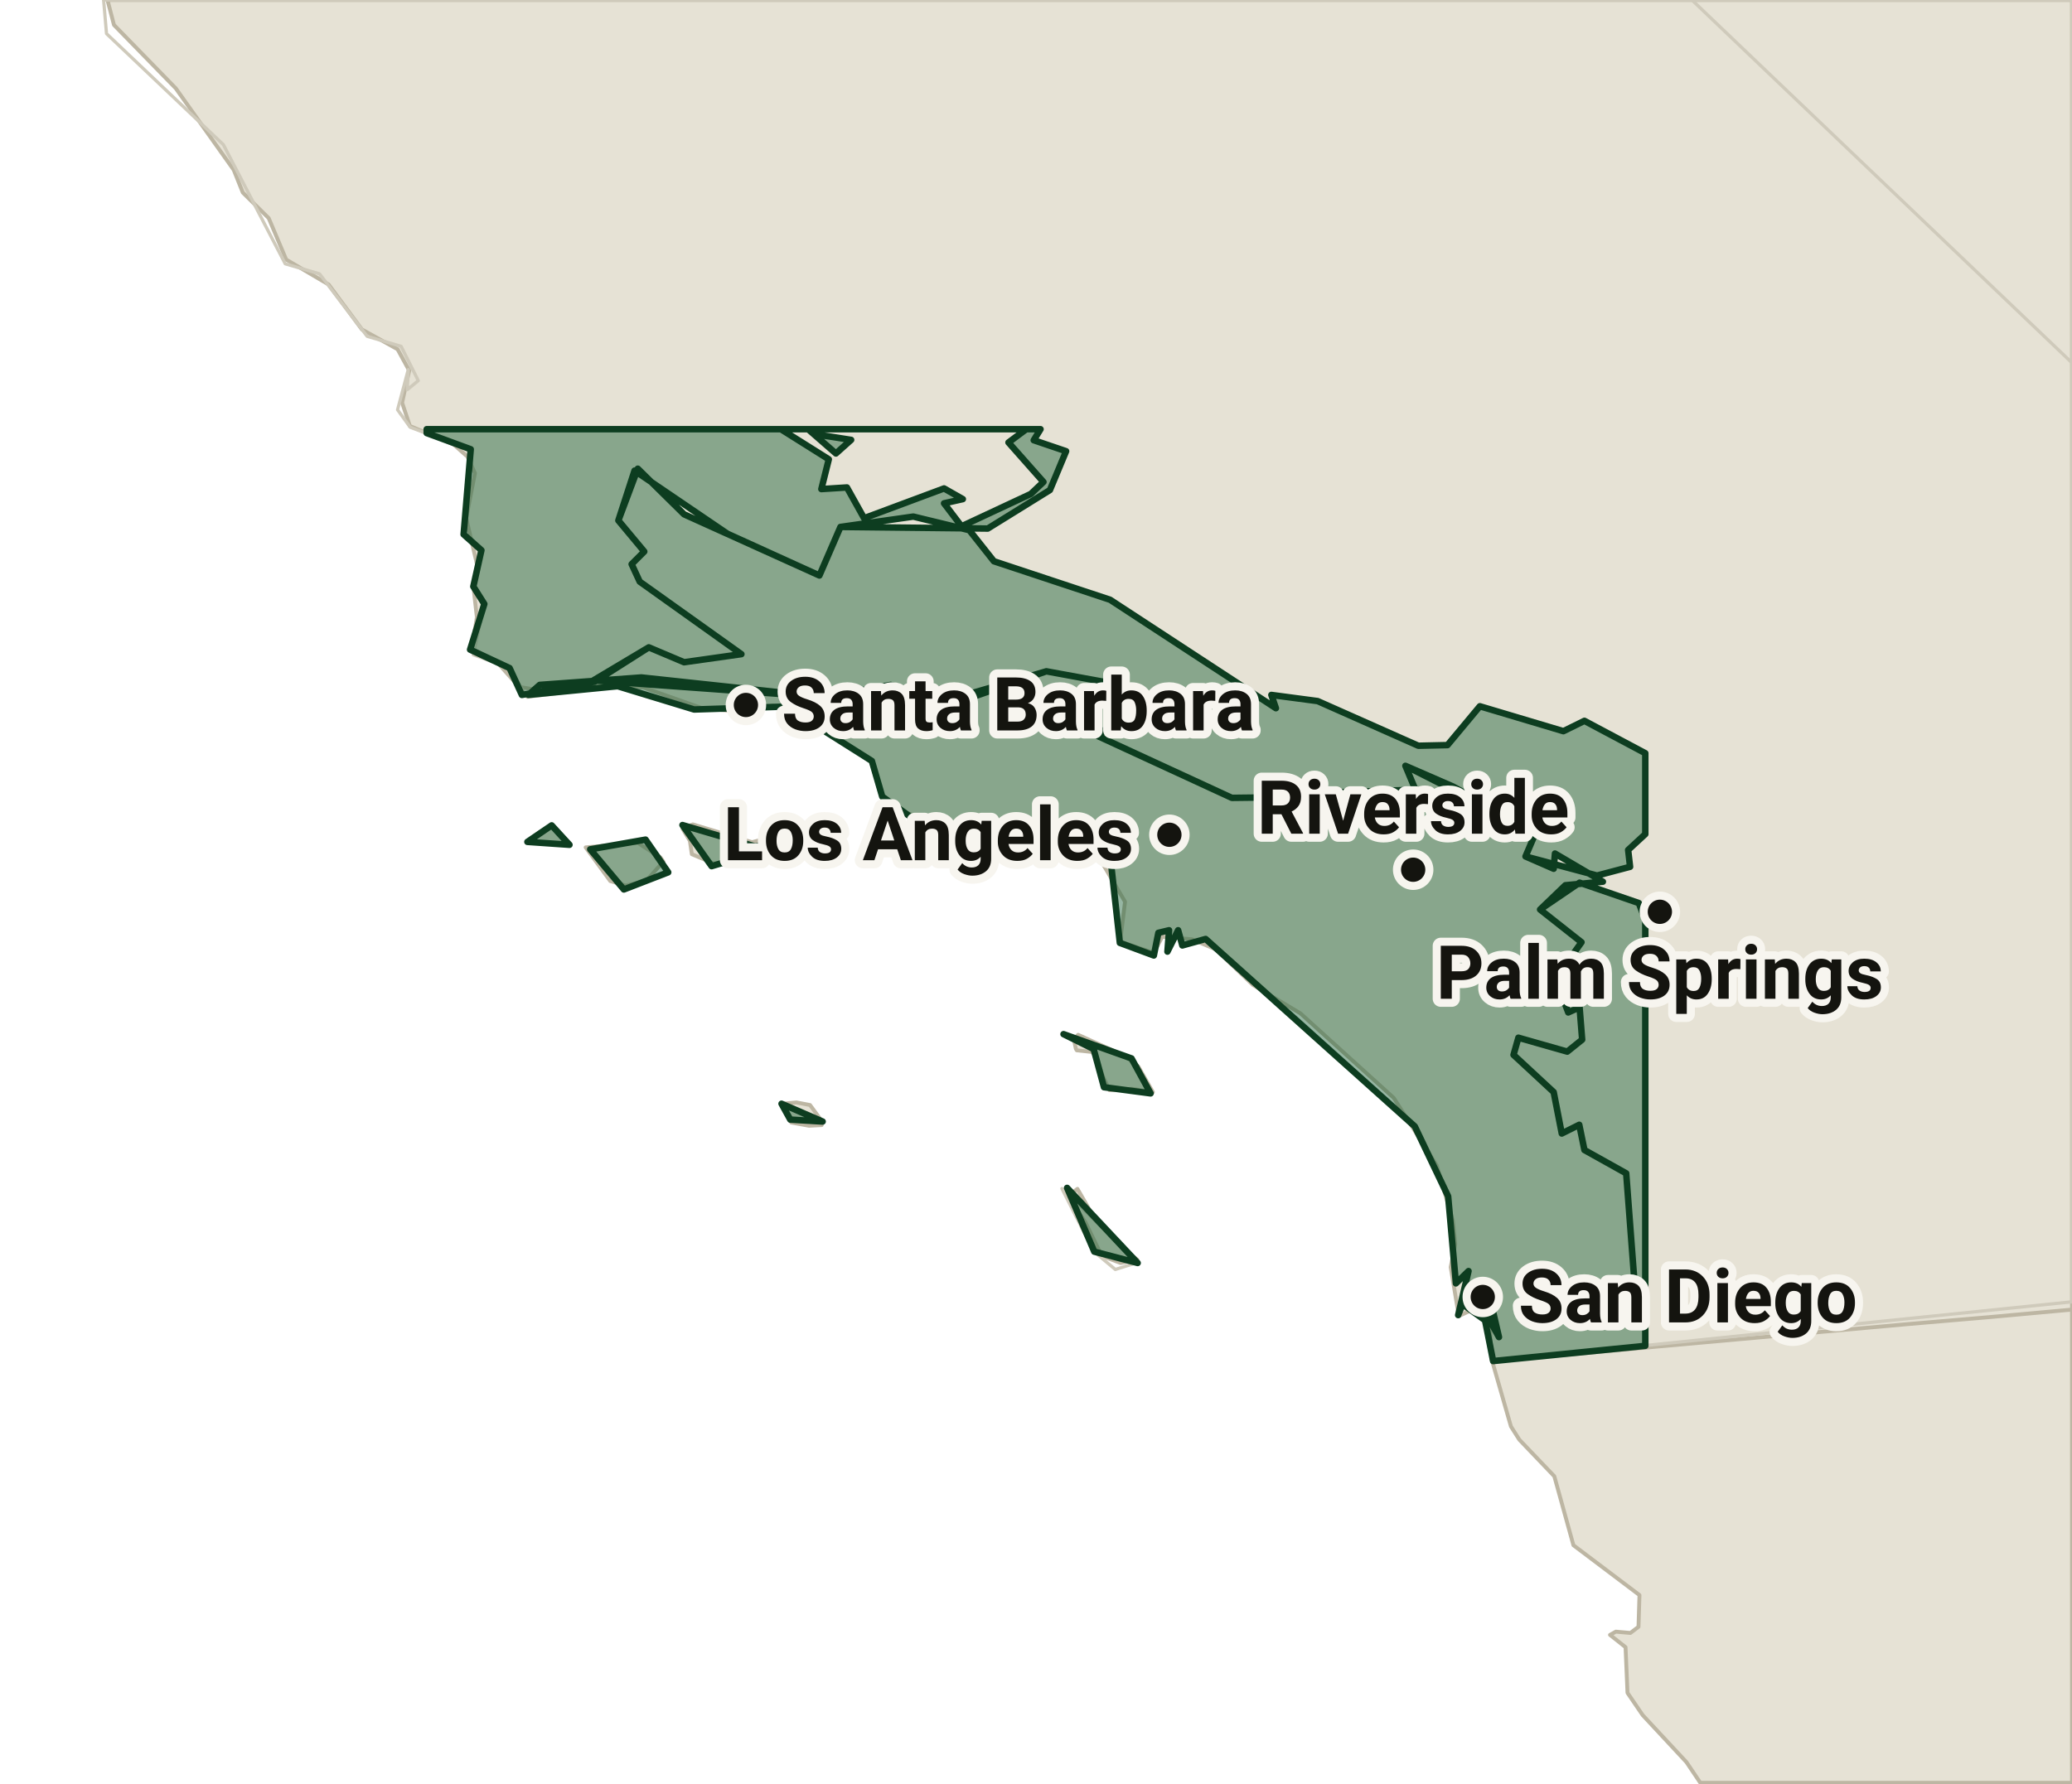
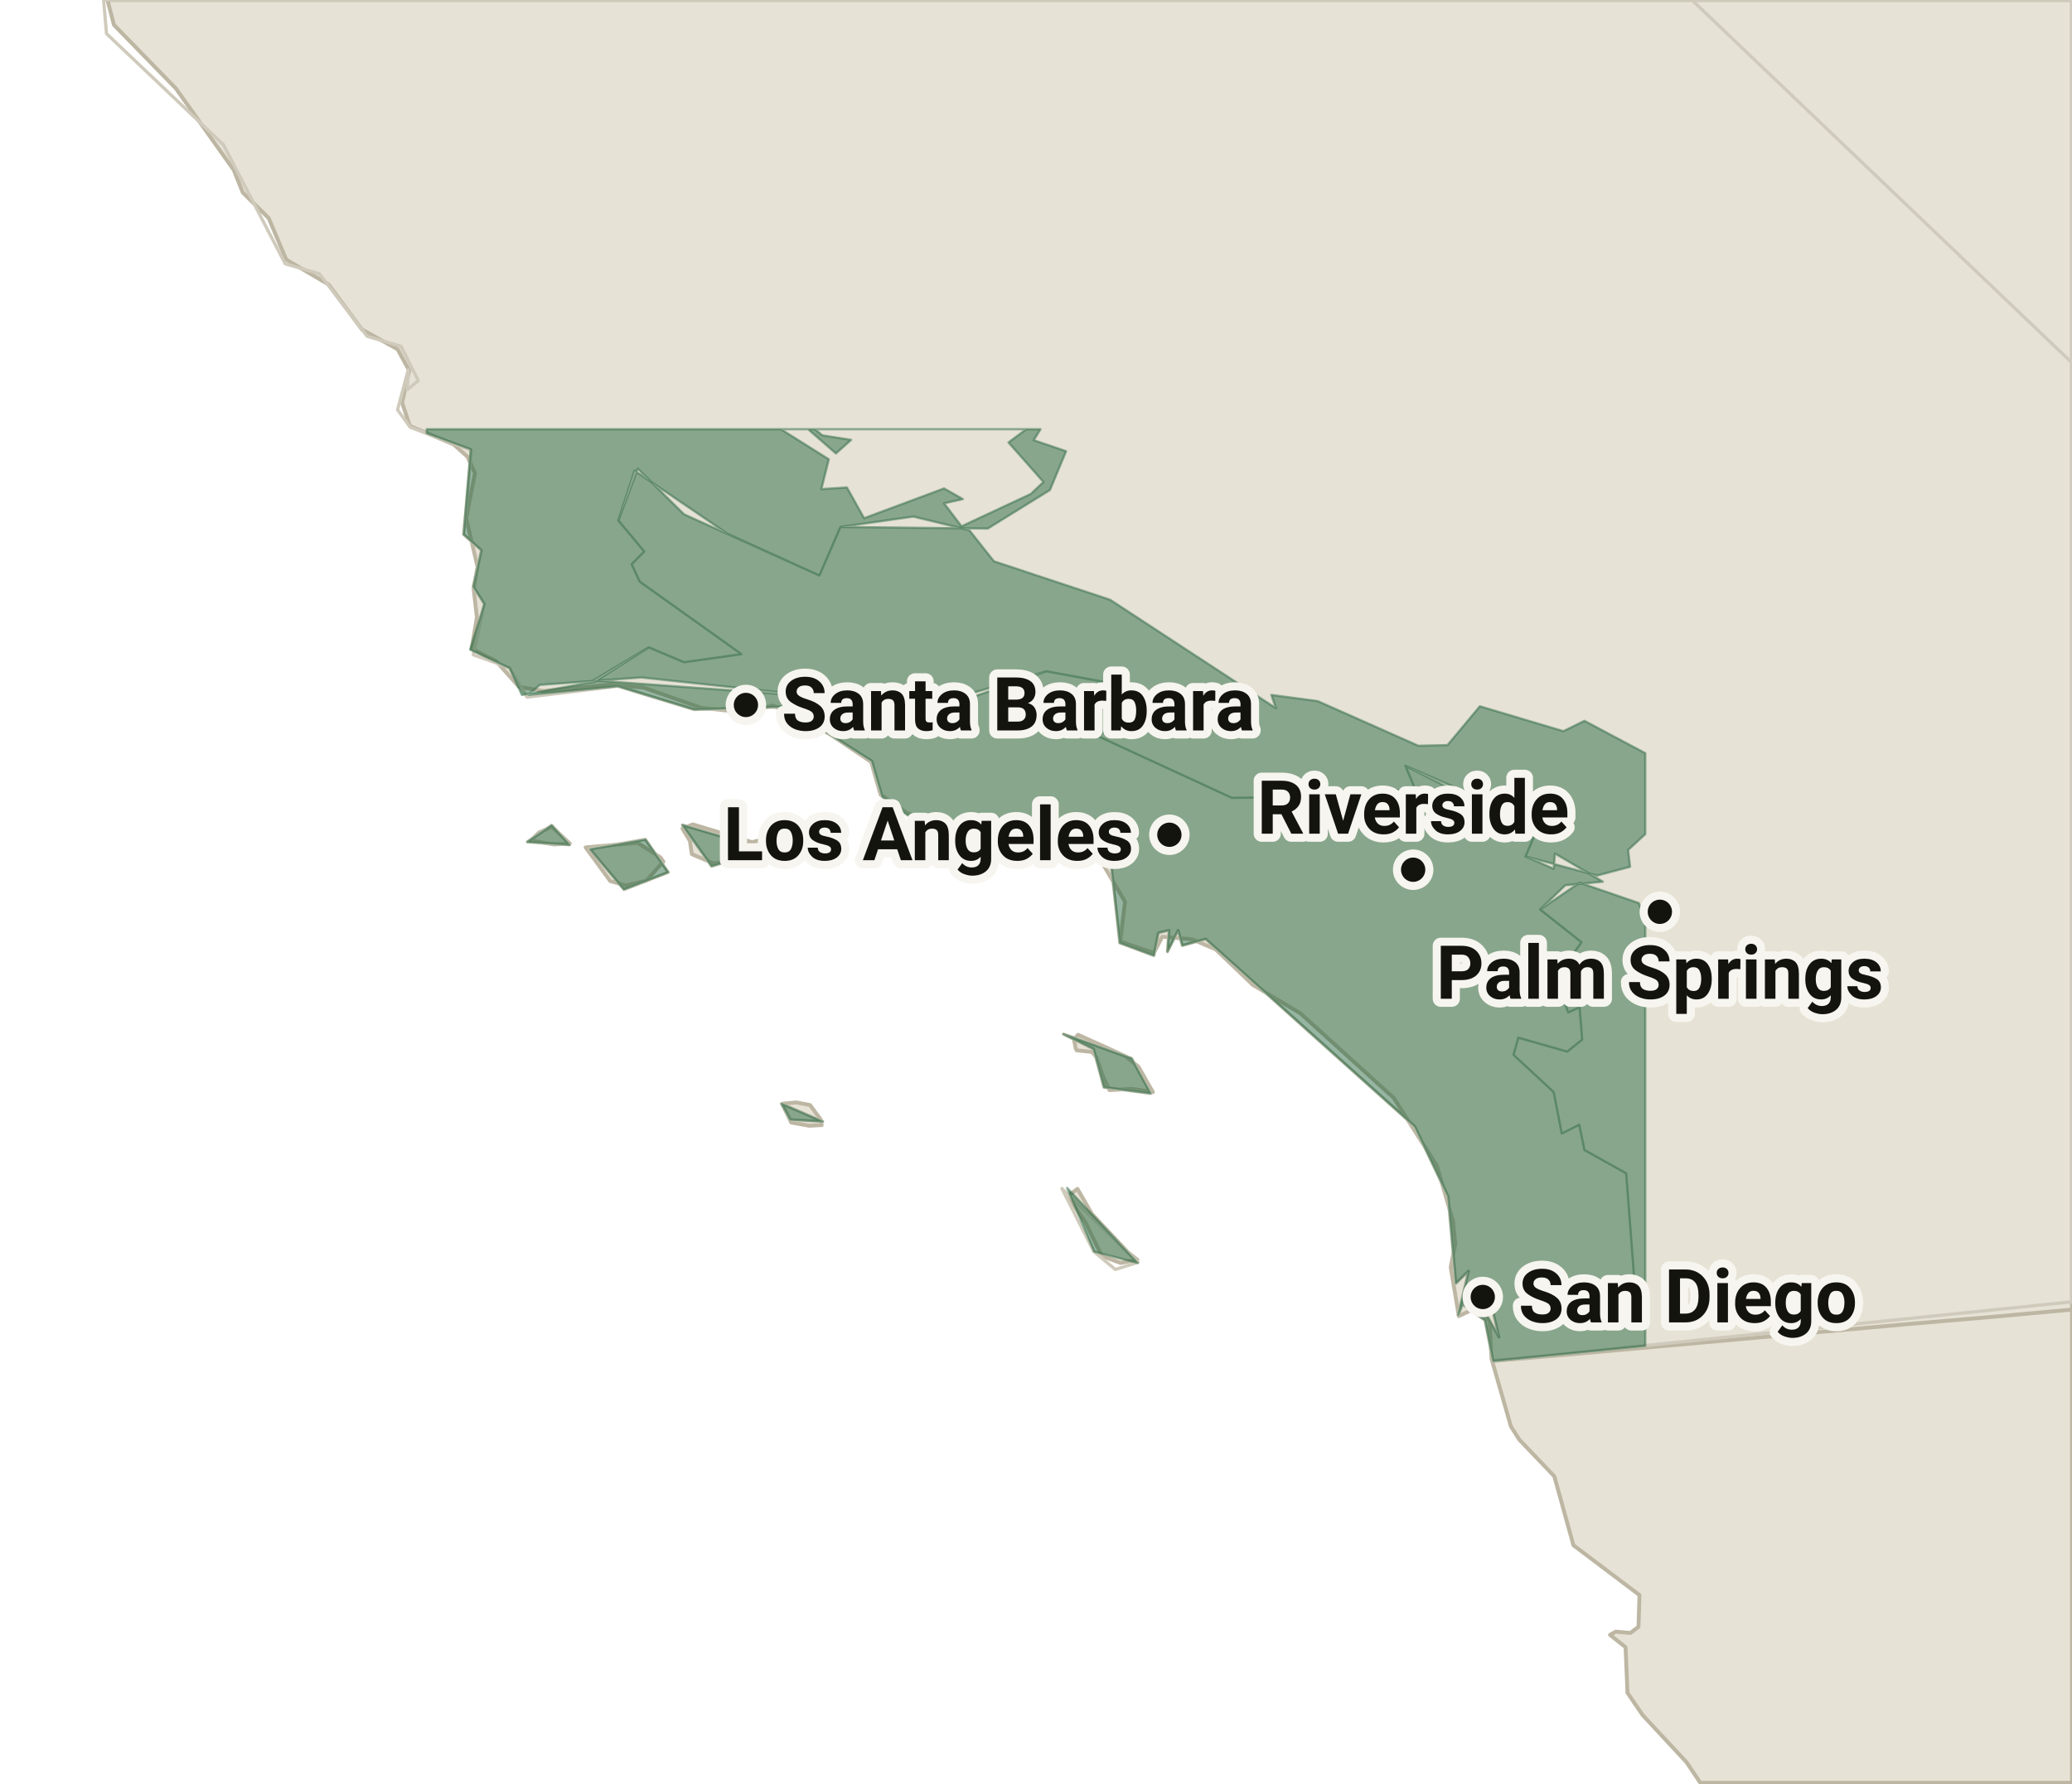
<svg xmlns="http://www.w3.org/2000/svg" viewBox="0 0 640 551" width="640" height="551" role="img">
  <style>
  .land { fill: #e6e2d5; stroke: #bdb6a3; stroke-width: 1.2; stroke-linejoin: round; }
  .admin { fill: none; stroke: #cfcabb; stroke-width: 1; stroke-linejoin: round; }
-   .cover { fill: #175e33; fill-opacity: 0.45; stroke: #0d3d20; stroke-width: 2; stroke-linejoin: round; }
+   /* One region is often a dozen Level III ecoregions, and they are drawn as one
+      path with a subpath each — so a heavy stroke outlines every *internal* seam
+      as boldly as the region's own edge. On the Mid-Atlantic, which is fifteen of
+      them, that read as a shattered windscreen. The seams are still drawn, because
+      the legend says the region is several ecoregions and the picture should agree,
+      but at a third the weight and much closer to the fill: fine internal texture,
+      not fifteen borders competing with the coastline. */
+   .cover { fill: #175e33; fill-opacity: 0.45; stroke: #2f6b45; stroke-opacity: 0.5;
+            stroke-width: 0.7; stroke-linejoin: round; }
  .cover-box { fill: #175e33; fill-opacity: 0.26; stroke: #0d3d20; stroke-width: 2;
               stroke-dasharray: 9 7; stroke-linejoin: round; }
  .pin { fill: #14140f; stroke: #f7f5ef; stroke-width: 2.5; }
  .pin-label { font: 600 23px system-ui, -apple-system, "Segoe UI", Roboto, sans-serif;
               fill: #14140f; stroke: #f7f5ef; stroke-width: 5; paint-order: stroke;
               stroke-linejoin: round; dominant-baseline: central; }
  @media (prefers-color-scheme: dark) {
    .land { fill: #2e3325; stroke: #545d43; }
    .admin { stroke: #434b36; }
-     .cover { fill: #7ec894; fill-opacity: 0.42; stroke: #b9e6c6; }
+     .cover { fill: #7ec894; fill-opacity: 0.42; stroke: #a6d8b6; stroke-opacity: 0.45; }
    .cover-box { fill: #7ec894; fill-opacity: 0.22; stroke: #b9e6c6; }
    .pin { fill: #f2f1e8; stroke: #14160f; }
    .pin-label { fill: #f2f1e8; stroke: #14160f; }
  }
</style>
  <path class="land" fill-rule="evenodd" d="M640 0L640 404.6L614.8 406.9L589.1 409.1L563.5 411.4L537.8 413.7L512.2 416L486.5 418.3L460.9 420.5L460.7 419.9L460.1 408.2L455.9 404.1L450.6 406.6L448.1 391.5L449.5 384.3L448.8 377.3L443.8 360.1L430.5 339.2L401.7 313.1L387 304.3L375.5 293.3L368.2 290.2L359 289.4L356.4 294.4L346 290.9L347.5 278.6L337.4 261.4L329.1 259.5L308.2 260.7L280.2 251.2L272 245.5L269.1 235.4L256 226.6L238.8 218L229.2 220L216.6 218.7L198.7 212.4L188.3 211.6L167.9 213.5L160.3 212.2L153.3 204.3L145.7 200.4L147.3 190.7L146.3 181.9L147.5 175.1L144 160.1L146.7 146.2L144.4 141.1L140.1 137.3L126.6 131.6L124.2 124.4L126.4 114.5L122.8 107.9L111.8 101.8L101.5 87.9L88.4 80.2L83 67.4L75 59.5L72.2 52.5L54.3 27.3L35.2 7.7L33.2 0ZM176 260.6L171.2 260.9L163.9 259.7L166.5 257.2L170.5 255.4L171.8 256.7L176 260.6ZM253.8 347.6L249.9 347.8L244.4 346.8L241.6 341L246 340.6L250.2 341.4L253.5 345.9L253.8 347.6ZM351.3 389.2L346.1 390.2L340.3 388L335.3 377.7L329.8 369.6L332.8 367.3L337.3 375.1L348.4 386.9L351.3 389.2ZM199.6 272.1L193.3 273.6L188.5 272.2L180.9 261.8L197 260.4L204 264.9L204.9 266.2L199.6 272.1ZM214 254.7L232.3 260.2L242.1 257.6L243.9 260.3L242.7 262.6L220.5 266.8L213.7 263.9L213.1 259.8L210.8 256L214 254.7ZM351.6 329.5L356.1 337.4L349.6 336.4L342.7 336.8L340.7 332.6L338.6 326.6L337.3 325L332.6 324.5L332.3 324L331.7 321.1L333 319.7L347.6 326.3L351.6 329.5ZM460.9 420.5L486.5 418.3L512.2 416L537.8 413.7L563.5 411.4L589.1 409.1L614.8 406.9L640 404.6L640 550.8L525.2 550.8L520.9 544.4L507.4 529.9L502.7 523L502.1 508.9L497.3 505.1L499.1 504.1L503.6 504.5L506.1 502.6L506.4 492.8L486 477.4L480.1 456.1L469.3 444.8L466.7 440.7L460.9 420.5Z" />
  <path class="admin" d="M328 367.2L337.8 386.6L344.5 392.2L351.5 390L328 367.2ZM241.4 341L244.1 345.9L254.1 346.5L241.4 341ZM328.5 319.5L337.8 324.1L341 335.9L355.4 337.8L349.5 327L328.5 319.5ZM182.2 262.3L192.8 274.8L206.4 269.5L199.3 259.3L182.2 262.3ZM210.8 254.9L219.8 267.6L246.5 259.6L233.2 261.5L210.8 254.9ZM170.4 255L162.9 260.1L175.9 261L170.4 255ZM32 0L32.9 10.4L69 44.7L88.1 81.5L98.7 84.6L113.4 103.9L123.9 107L129.2 117.6L125.8 120.4L126.1 114.2L122.8 126.6L126.7 132L145.6 139.1L143.2 165.1L148.7 170L146.2 181.2L149.6 186.6L146.2 202.3L157.3 206.3L162.8 215.4L190.8 212L214.4 219.2L242.7 218.4L269.3 235.1L272.5 246.1L281.4 252.5L310.4 263.2L331.7 258.8L343 265.2L345.9 291.3L356.4 295.2L357.8 288.2L361.1 287.4L360.6 294L363.9 287.4L365.2 292.1L372.4 290.1L437 348L447.3 369.6L449.7 396.5L453.6 392.7L450.4 406.3L453.1 399.8L460.9 404.1L463 413.1L457.4 403L452 403.1L458.7 407.9L461.2 420.5L640 402.2L640 112.1L522.6 0ZM522.6 0L640 112.1L640 0Z" />
  <path class="cover" fill-rule="evenodd" d="M131.8 132.6L131.8 133.8L145.4 138.8L143.2 165.1L148.7 170L146.2 181.2L149.6 186.6L145.2 200.7L157.4 206.4L161.2 214.7L183.7 210.6L200.4 200L211.3 204.6L229 202.1L197.6 179.7L195.1 174.3L199 170.4L191 160.8L197 144.8L211.3 158.9L253.1 177.8L259.6 162.8L305.1 163.3L324.3 151.4L329.3 139.4L319.3 136L321.4 132.6ZM317 132.6L311.5 136.7L322.3 148.9L318.4 152.6L297 162.6L291.6 155.5L297.4 154.2L291.6 150.9L266.9 160.1L261.6 150.6L253.7 151.1L256 141.9L241.2 132.6L249.6 132.6L258.2 140.1L262.9 135.9L254 134.5L251.7 132.6ZM487.9 272.7L475.7 281L488.5 291.1L480.5 302.4L484.4 312.8L487.9 311.2L488.7 321.2L484.1 324.9L469 320.6L467.5 325.9L479.9 337.4L482.4 350.2L487.8 347.5L489.4 355.3L502.3 362.5L505 398L508.2 398.9L508.2 284.3L506.2 279L487.9 272.7ZM224.7 164.9L196 145.4L191 160.8L199 170.4L195.1 174.3L197.6 179.7L229 202.1L211.3 204.6L200.4 200L183.3 210.2L254.8 215.4L275.1 211.6L289.5 217.3L323.2 207.4L347.7 211.9L348.4 218.1L339.3 227.5L380.5 246.5L406.1 246.2L405.3 249.8L411.7 244.8L437.2 244L434.1 236.6L474.4 257.1L471.2 264.6L493.3 270.5L503.5 267.8L502.9 262.6L508.2 257.7L508.2 232.7L489.4 222.7L482.9 225.9L457.1 218.2L447.1 230.2L438.1 230.4L407 216.6L392.7 214.7L394.1 218.8L342.9 185.3L307 173.4L299.4 163.8L282.1 159.6L259.6 162.8L253.1 177.8L224.7 164.9ZM329.6 367L338 386.7L351.4 390.2L329.6 367ZM241.4 341L244.1 345.9L254.1 346.5L241.4 341ZM328.5 319.5L337.8 324.1L341 335.9L355.4 337.8L349.5 327L328.5 319.5ZM182.3 262.4L192.7 274.8L206.4 269.5L199.4 259.4L182.3 262.4ZM210.8 254.9L219.8 267.6L246.5 259.6L233.2 261.5L210.8 254.9ZM170.4 255L162.9 260.1L175.9 261L170.4 255ZM166.7 211.6L163.2 214.7L190.8 212L214.4 219.2L242.7 218.3L269.3 235.1L272.5 246.1L281.4 252.5L310.4 263.2L331.7 258.8L343 265.2L345.9 291.3L356.4 295.2L357.8 288.2L361.1 287.4L360.6 294L363.9 287.4L365.2 292.1L372.4 290.1L437 348L447.3 369.6L449.7 396.5L453.6 392.7L450.4 406.3L453 399.8L460.9 404.1L463 413.1L457.4 403L452 403.1L458.7 407.9L461.2 420.5L508.2 415.8L508.2 398.9L505 398L502.3 362.5L489.4 355.3L487.8 347.5L482.4 350.2L479.9 337.4L467.5 325.9L469 320.6L484.1 324.9L488.7 321.2L487.9 311.2L484.4 312.8L480.5 302.4L488.5 291.1L475.7 281L483.5 273.5L495.1 272.4L480.3 263.7L479.9 268.4L471.2 264.6L474.4 257.1L448.8 243L434.1 236.6L437.2 244L411.7 244.8L405.3 249.8L406.1 246.2L380.5 246.5L339.3 227.5L347.3 220.1L348.3 212L323.2 207.4L295.1 217.2L275.1 211.6L254.8 215.4L198.1 209.3L166.7 211.6Z" />
  <circle class="pin" cx="230.4" cy="217.8" r="5" />
  <text class="pin-label" x="241.4" y="217.8" text-anchor="start">Santa Barbara</text>
  <circle class="pin" cx="361.2" cy="257.9" r="5" />
  <text class="pin-label" x="350.2" y="257.9" text-anchor="end">Los Angeles</text>
  <circle class="pin" cx="436.5" cy="268.7" r="5" />
  <text class="pin-label" x="436.5" y="249.7" text-anchor="middle">Riverside</text>
  <circle class="pin" cx="512.7" cy="281.7" r="5" />
  <text class="pin-label" x="512.7" y="300.7" text-anchor="middle">Palm Springs</text>
  <circle class="pin" cx="458" cy="400.7" r="5" />
  <text class="pin-label" x="469" y="400.7" text-anchor="start">San Diego</text>
</svg>
